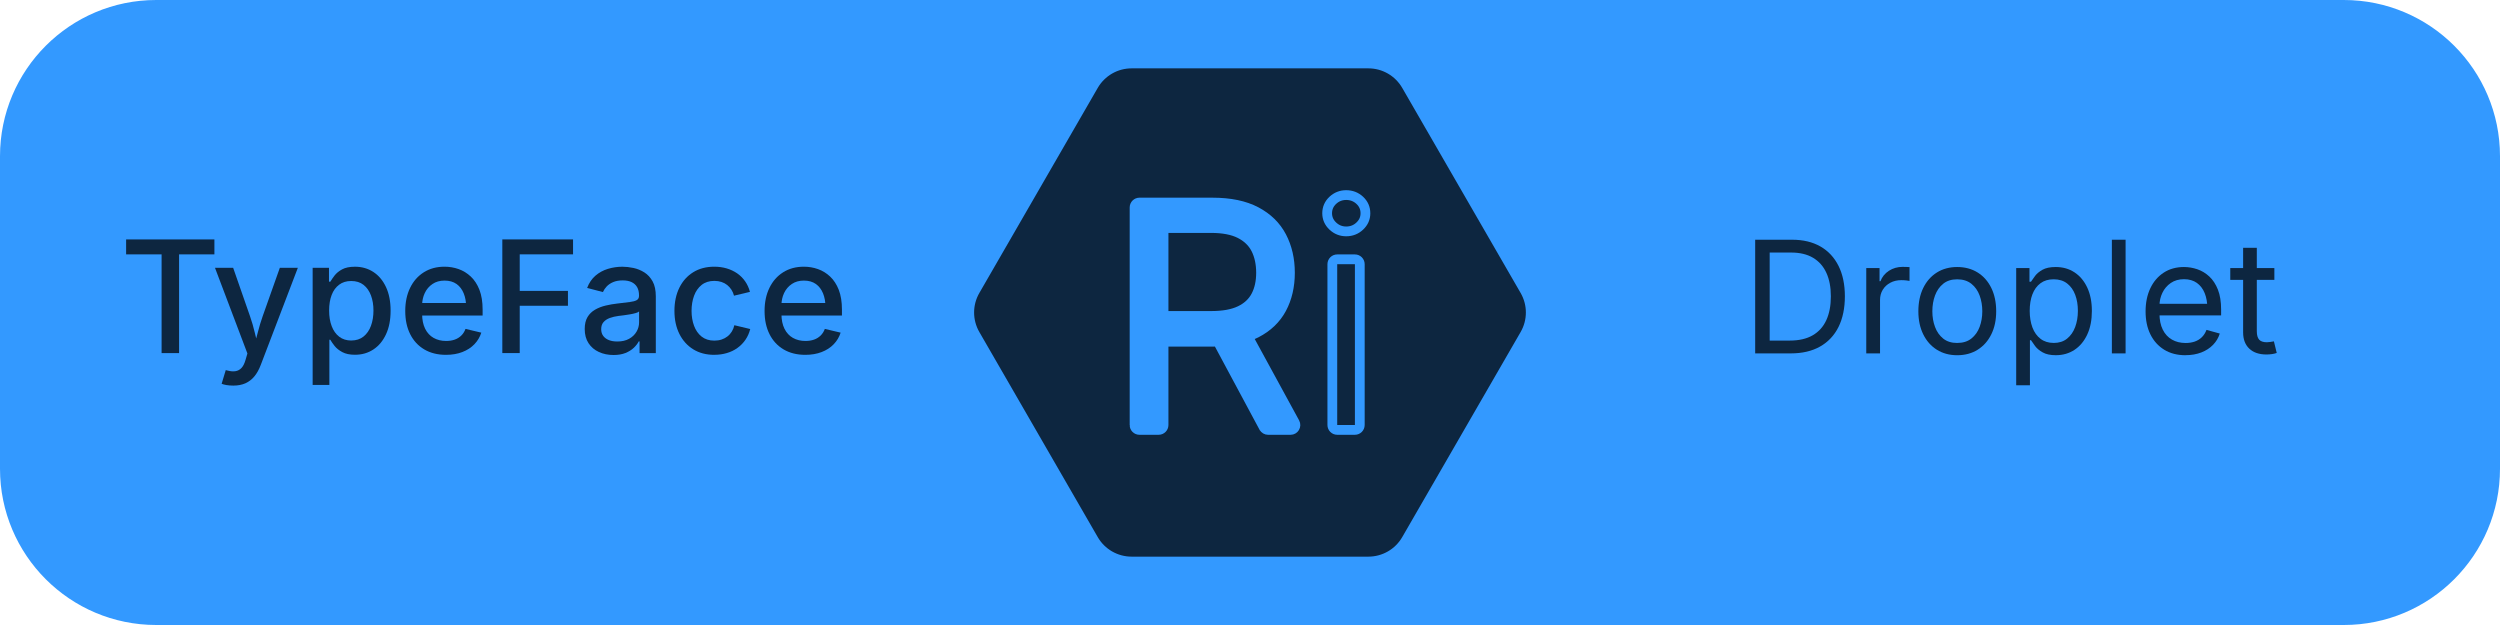
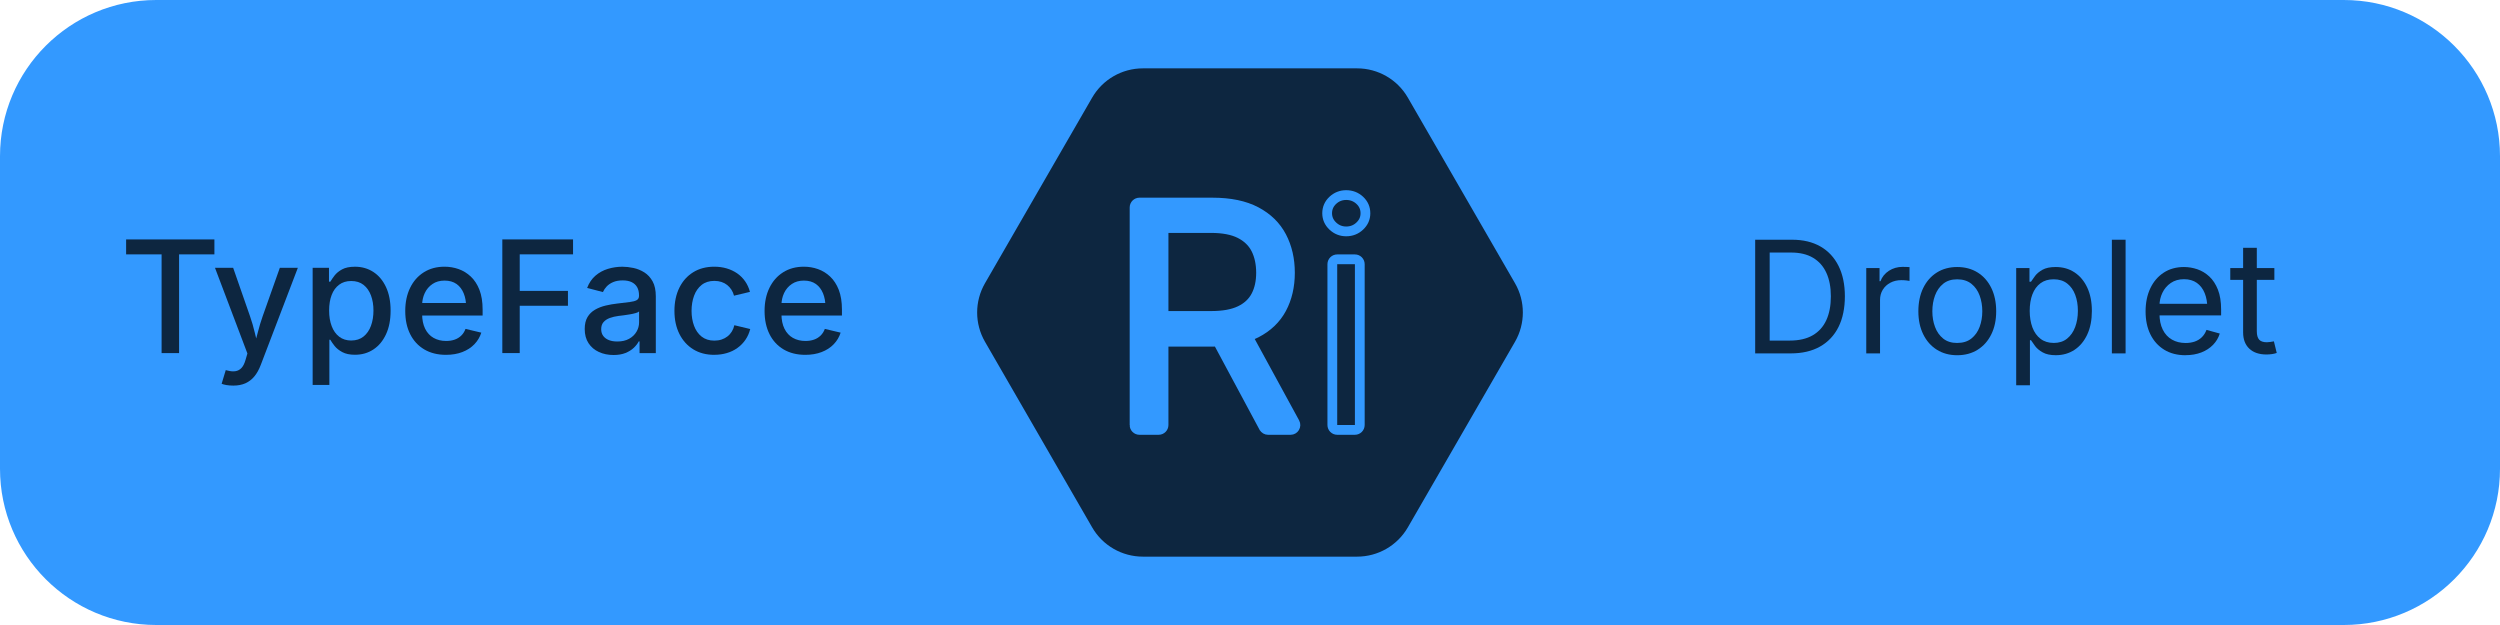
<svg xmlns="http://www.w3.org/2000/svg" id="_レイヤー_1" data-name="レイヤー 1" viewBox="0 0 1024 256">
  <defs>
    <style>
      .cls-1, .cls-2 {
        fill: #39f;
      }

      .cls-3 {
        fill: #0d2640;
      }

      .cls-4 {
        fill: none;
      }

      .cls-4, .cls-2 {
        stroke: #39f;
        stroke-miterlimit: 10;
        stroke-width: 4px;
      }
    </style>
  </defs>
  <rect class="cls-1" width="1024" height="256" rx="64" ry="64" />
  <g>
-     <path class="cls-3" d="M574.35,36l48.5,84c2.86,4.95,2.86,11.05,0,16l-48.5,84c-2.86,4.95-8.14,8-13.86,8h-96.99c-5.72,0-11-3.05-13.86-8l-48.5-84c-2.86-4.95-2.86-11.05,0-16l48.5-84c2.86-4.95,8.14-8,13.86-8h96.99c5.72,0,11,3.05,13.86,8Z" />
+     <path class="cls-3" d="M576.66,40l43.88,76c4.29,7.43,4.29,16.57,0,24l-43.88,76c-4.29,7.43-12.21,12-20.78,12h-87.76c-8.57,0-16.5-4.57-20.78-12l-43.88-76c-4.29-7.43-4.29-16.57,0-24l43.88-76c4.29-7.43,12.21-12,20.78-12h87.76c8.57,0,16.5,4.57,20.78,12Z" />
    <g>
      <path class="cls-2" d="M464.72,174.09v-89.12c0-1.1.9-2,2-2h29.88c7.25,0,13.22,1.24,17.91,3.72,4.69,2.48,8.17,5.89,10.44,10.22,2.27,4.33,3.41,9.27,3.41,14.81s-1.14,10.44-3.41,14.69c-2.27,4.25-5.74,7.57-10.41,9.97-4.67,2.4-10.62,3.59-17.88,3.59h-25.31v-10.56h24.75c4.92,0,8.86-.72,11.84-2.16,2.98-1.44,5.16-3.48,6.53-6.12,1.38-2.65,2.06-5.78,2.06-9.41s-.69-6.93-2.06-9.66c-1.38-2.73-3.56-4.85-6.56-6.38-3-1.52-6.98-2.28-11.94-2.28h-19.38v80.69c0,1.1-.9,2-2,2h-7.88c-1.1,0-2-.9-2-2ZM517.65,175.04l-21.93-40.88h13.38l21.26,38.98c.73,1.33-.24,2.96-1.76,2.96h-9.18c-.74,0-1.41-.41-1.76-1.05Z" />
      <path class="cls-4" d="M551.41,94.78c-2.12,0-3.96-.73-5.5-2.19-1.54-1.46-2.31-3.21-2.31-5.25s.77-3.84,2.31-5.28c1.54-1.44,3.38-2.16,5.5-2.16s4.02.72,5.56,2.16c1.54,1.44,2.31,3.2,2.31,5.28s-.77,3.79-2.31,5.25c-1.54,1.46-3.4,2.19-5.56,2.19ZM545.72,174.09v-65.88c0-1.1.9-2,2-2h7.25c1.1,0,2,.9,2,2v65.88c0,1.1-.9,2-2,2h-7.25c-1.1,0-2-.9-2-2Z" />
    </g>
  </g>
  <g>
    <path class="cls-3" d="M51.66,104.19v-6.12h36.16v6.12h-14.47v40.44h-7.16v-40.44h-14.53Z" />
-     <path class="cls-3" d="M90.78,157.19l1.69-5.59.78.19c1.19.31,2.25.4,3.2.25.95-.15,1.77-.59,2.47-1.33.7-.74,1.25-1.86,1.67-3.36l.75-2.56-13.28-35.09h7.44l6.91,19.84c.77,2.21,1.41,4.41,1.92,6.59.51,2.19,1.07,4.37,1.67,6.53h-2.12c.6-2.17,1.18-4.35,1.73-6.55.55-2.2,1.21-4.39,1.98-6.58l7.03-19.84h7.38l-15.19,39.78c-.71,1.88-1.58,3.44-2.61,4.69s-2.26,2.19-3.67,2.83c-1.42.63-3.06.95-4.94.95-1.08,0-2.05-.08-2.91-.23-.85-.16-1.49-.33-1.91-.52Z" />
-     <path class="cls-3" d="M128.06,157.69v-48h6.69v5.69h.56c.42-.73.99-1.57,1.73-2.53.74-.96,1.77-1.8,3.09-2.52,1.32-.72,3.08-1.08,5.27-1.08,2.79,0,5.29.71,7.48,2.12,2.2,1.42,3.93,3.47,5.2,6.16,1.27,2.69,1.91,5.93,1.91,9.72s-.62,6.97-1.88,9.67c-1.25,2.7-2.97,4.77-5.17,6.22-2.2,1.45-4.71,2.17-7.55,2.17-2.1,0-3.83-.36-5.17-1.08s-2.4-1.56-3.16-2.52c-.76-.96-1.35-1.81-1.77-2.56h-.38v18.53h-6.88ZM143.87,139.47c2,0,3.68-.54,5.03-1.62,1.35-1.08,2.37-2.55,3.05-4.41.68-1.85,1.02-3.94,1.02-6.25s-.34-4.35-1.02-6.17c-.68-1.82-1.69-3.27-3.03-4.33s-3.03-1.59-5.05-1.59-3.61.51-4.97,1.52c-1.35,1.01-2.38,2.42-3.06,4.22-.69,1.8-1.03,3.92-1.03,6.36s.35,4.55,1.05,6.39c.7,1.84,1.72,3.29,3.08,4.33,1.35,1.04,3,1.56,4.94,1.56Z" />
-     <path class="cls-3" d="M182.69,145.34c-3.44,0-6.41-.74-8.91-2.22-2.5-1.48-4.42-3.56-5.77-6.25s-2.02-5.84-2.02-9.47.66-6.74,1.98-9.47c1.32-2.73,3.19-4.86,5.61-6.39,2.42-1.53,5.25-2.3,8.5-2.3,2,0,3.93.33,5.78.98,1.85.66,3.52,1.68,5,3.08,1.48,1.4,2.65,3.2,3.52,5.42.86,2.22,1.3,4.91,1.3,8.08v2.44h-27.84v-5.12h24.31l-3.22,1.69c0-2.15-.33-4.04-1-5.67-.67-1.63-1.65-2.91-2.95-3.83-1.3-.92-2.93-1.38-4.89-1.38s-3.59.47-4.97,1.41-2.42,2.17-3.14,3.7-1.08,3.2-1.08,5.02v3.5c0,2.4.41,4.42,1.23,6.08.82,1.66,1.97,2.91,3.45,3.75,1.48.84,3.2,1.27,5.16,1.27,1.29,0,2.46-.18,3.5-.55,1.04-.36,1.94-.92,2.7-1.66.76-.74,1.34-1.65,1.73-2.73l6.47,1.53c-.56,1.79-1.51,3.38-2.83,4.75-1.32,1.38-2.97,2.44-4.94,3.2s-4.2,1.14-6.7,1.14Z" />
+     <path class="cls-3" d="M90.78,157.19l1.69-5.59.78.19c1.19.31,2.25.4,3.2.25.95-.15,1.77-.59,2.47-1.33.7-.74,1.25-1.86,1.67-3.36l.75-2.56-13.28-35.09h7.44l6.91,19.84c.77,2.21,1.41,4.41,1.92,6.59.51,2.19,1.07,4.37,1.67,6.53h-2.12c.6-2.17,1.18-4.35,1.73-6.55.55-2.2,1.21-4.39,1.98-6.58l7.03-19.84h7.38l-15.19,39.78c-.71,1.88-1.58,3.44-2.61,4.69-1.03,1.25-2.26,2.19-3.67,2.83-1.42.63-3.06.95-4.94.95-1.08,0-2.05-.08-2.91-.23-.85-.16-1.49-.33-1.91-.52Z" />
+     <path class="cls-3" d="M128.06,157.69v-48h6.69v5.69h.56c.42-.73.99-1.57,1.73-2.53.74-.96,1.77-1.8,3.09-2.52,1.32-.72,3.08-1.08,5.27-1.08,2.79,0,5.29.71,7.48,2.12,2.2,1.42,3.93,3.47,5.2,6.16,1.27,2.69,1.91,5.93,1.91,9.72s-.62,6.97-1.88,9.67c-1.25,2.7-2.97,4.77-5.17,6.22-2.2,1.45-4.71,2.17-7.55,2.17-2.1,0-3.83-.36-5.17-1.08-1.34-.72-2.4-1.56-3.16-2.52-.76-.96-1.35-1.81-1.77-2.56h-.38v18.53h-6.88ZM143.87,139.47c2,0,3.68-.54,5.03-1.62,1.35-1.08,2.37-2.55,3.05-4.41.68-1.85,1.02-3.94,1.02-6.25s-.34-4.35-1.02-6.17c-.68-1.82-1.69-3.27-3.03-4.33-1.34-1.06-3.03-1.59-5.05-1.59s-3.61.51-4.97,1.52c-1.35,1.01-2.38,2.42-3.06,4.22-.69,1.8-1.03,3.92-1.03,6.36s.35,4.55,1.05,6.39c.7,1.84,1.72,3.29,3.08,4.33,1.35,1.04,3,1.56,4.94,1.56Z" />
+     <path class="cls-3" d="M182.69,145.34c-3.44,0-6.41-.74-8.91-2.22-2.5-1.48-4.42-3.56-5.77-6.25s-2.02-5.84-2.02-9.47.66-6.74,1.98-9.47c1.32-2.73,3.19-4.86,5.61-6.39,2.42-1.53,5.25-2.3,8.5-2.3,2,0,3.93.33,5.78.98,1.85.66,3.52,1.68,5,3.08,1.48,1.4,2.65,3.2,3.52,5.42.86,2.22,1.3,4.91,1.3,8.08v2.44h-27.84v-5.12h24.31l-3.22,1.69c0-2.15-.33-4.04-1-5.67-.67-1.63-1.65-2.91-2.95-3.83-1.3-.92-2.93-1.38-4.89-1.38s-3.59.47-4.97,1.41-2.42,2.17-3.14,3.7c-.72,1.53-1.08,3.2-1.08,5.02v3.5c0,2.4.41,4.42,1.23,6.08.82,1.66,1.97,2.91,3.45,3.75,1.48.84,3.2,1.27,5.16,1.27,1.29,0,2.46-.18,3.5-.55,1.04-.36,1.94-.92,2.7-1.66.76-.74,1.34-1.65,1.73-2.73l6.47,1.53c-.56,1.79-1.51,3.38-2.83,4.75-1.32,1.38-2.97,2.44-4.94,3.2s-4.2,1.14-6.7,1.14Z" />
    <path class="cls-3" d="M205.75,144.62v-46.56h28.97v6.12h-21.84v14.97h19.75v6.09h-19.75v19.38h-7.12Z" />
-     <path class="cls-3" d="M251.31,145.41c-2.21,0-4.21-.41-6-1.23-1.79-.82-3.21-2.03-4.25-3.61-1.04-1.58-1.56-3.52-1.56-5.81,0-1.98.38-3.6,1.14-4.88.76-1.27,1.79-2.28,3.09-3.03,1.3-.75,2.75-1.31,4.34-1.69s3.21-.66,4.86-.84c2.06-.25,3.74-.45,5.03-.61,1.29-.16,2.24-.42,2.86-.78.61-.36.92-.95.92-1.77v-.19c0-1.31-.25-2.42-.75-3.31-.5-.9-1.25-1.59-2.23-2.08-.99-.49-2.22-.73-3.7-.73s-2.83.23-3.92.7-1.98,1.07-2.66,1.8c-.68.73-1.18,1.49-1.52,2.28l-6.47-1.69c.79-2.08,1.93-3.76,3.41-5.03,1.48-1.27,3.18-2.2,5.09-2.78,1.92-.58,3.9-.88,5.94-.88,1.42,0,2.92.17,4.5.5,1.58.33,3.07.94,4.47,1.81,1.4.88,2.53,2.1,3.41,3.69.88,1.58,1.31,3.65,1.31,6.19v23.19h-6.66v-4.78h-.34c-.46.9-1.14,1.77-2.03,2.62-.9.85-2.03,1.56-3.39,2.11-1.36.55-3,.83-4.89.83ZM252.84,139.88c1.88,0,3.48-.36,4.81-1.09,1.33-.73,2.35-1.7,3.06-2.91.71-1.21,1.06-2.49,1.06-3.84v-4.47c-.25.25-.72.47-1.42.67-.7.2-1.5.38-2.39.53-.9.16-1.76.29-2.59.39-.83.1-1.52.19-2.06.25-1.29.17-2.47.45-3.55.84-1.07.4-1.93.96-2.56,1.69-.64.73-.95,1.7-.95,2.91,0,1.1.29,2.03.86,2.78.57.75,1.35,1.31,2.33,1.69.98.38,2.11.56,3.41.56Z" />
+     <path class="cls-3" d="M251.31,145.41c-2.21,0-4.21-.41-6-1.23-1.79-.82-3.21-2.03-4.25-3.61-1.04-1.58-1.56-3.52-1.56-5.81,0-1.98.38-3.6,1.14-4.88.76-1.27,1.79-2.28,3.09-3.03,1.3-.75,2.75-1.31,4.34-1.69,1.59-.38,3.21-.66,4.86-.84,2.06-.25,3.74-.45,5.03-.61,1.29-.16,2.24-.42,2.86-.78.61-.36.92-.95.92-1.77v-.19c0-1.31-.25-2.42-.75-3.31-.5-.9-1.25-1.59-2.23-2.08-.99-.49-2.22-.73-3.7-.73s-2.83.23-3.92.7-1.98,1.07-2.66,1.8c-.68.73-1.18,1.49-1.52,2.28l-6.47-1.69c.79-2.08,1.93-3.76,3.41-5.03,1.48-1.27,3.18-2.2,5.09-2.78,1.92-.58,3.9-.88,5.94-.88,1.42,0,2.92.17,4.5.5,1.58.33,3.07.94,4.47,1.81,1.4.88,2.53,2.1,3.41,3.69.88,1.58,1.31,3.65,1.31,6.19v23.19h-6.66v-4.78h-.34c-.46.9-1.14,1.77-2.03,2.62-.9.85-2.03,1.56-3.39,2.11-1.36.55-3,.83-4.89.83ZM252.84,139.88c1.88,0,3.48-.36,4.81-1.09,1.33-.73,2.35-1.7,3.06-2.91.71-1.21,1.06-2.49,1.06-3.84v-4.47c-.25.25-.72.47-1.42.67-.7.2-1.5.38-2.39.53-.9.16-1.76.29-2.59.39-.83.1-1.52.19-2.06.25-1.29.17-2.47.45-3.55.84-1.07.4-1.93.96-2.56,1.69-.64.73-.95,1.7-.95,2.91,0,1.1.29,2.03.86,2.78.57.75,1.35,1.31,2.33,1.69.98.38,2.11.56,3.41.56Z" />
    <path class="cls-3" d="M292.56,145.34c-3.29,0-6.16-.75-8.59-2.25s-4.33-3.6-5.69-6.31c-1.35-2.71-2.03-5.85-2.03-9.44s.68-6.8,2.03-9.52c1.35-2.72,3.25-4.83,5.69-6.33s5.3-2.25,8.59-2.25c1.81,0,3.51.23,5.09.7,1.58.47,3.02,1.15,4.3,2.03,1.28.89,2.36,1.97,3.25,3.25.89,1.28,1.55,2.72,1.98,4.33l-6.53,1.56c-.23-.9-.58-1.71-1.06-2.45-.48-.74-1.06-1.38-1.73-1.92-.68-.54-1.46-.96-2.34-1.25-.89-.29-1.86-.44-2.92-.44-2.1,0-3.85.56-5.23,1.67-1.39,1.12-2.42,2.6-3.09,4.45-.68,1.85-1.02,3.91-1.02,6.16s.34,4.27,1.02,6.11c.68,1.84,1.71,3.32,3.09,4.42,1.39,1.1,3.13,1.66,5.23,1.66,1.08,0,2.07-.15,2.97-.45.9-.3,1.7-.73,2.41-1.28.71-.55,1.3-1.22,1.78-2,.48-.78.82-1.64,1.03-2.58l6.5,1.56c-.42,1.65-1.07,3.12-1.97,4.42-.9,1.3-1.98,2.41-3.27,3.33-1.28.92-2.72,1.62-4.33,2.09-1.6.48-3.32.72-5.16.72Z" />
-     <path class="cls-3" d="M329.87,145.34c-3.44,0-6.41-.74-8.91-2.22-2.5-1.48-4.42-3.56-5.77-6.25s-2.02-5.84-2.02-9.47.66-6.74,1.98-9.47c1.32-2.73,3.19-4.86,5.61-6.39,2.42-1.53,5.25-2.3,8.5-2.3,2,0,3.93.33,5.78.98,1.85.66,3.52,1.68,5,3.08,1.48,1.4,2.65,3.2,3.52,5.42.86,2.22,1.3,4.91,1.3,8.08v2.44h-27.84v-5.12h24.31l-3.22,1.69c0-2.15-.33-4.04-1-5.67-.67-1.63-1.65-2.91-2.95-3.83-1.3-.92-2.93-1.38-4.89-1.38s-3.59.47-4.97,1.41-2.42,2.17-3.14,3.7-1.08,3.2-1.08,5.02v3.5c0,2.4.41,4.42,1.23,6.08.82,1.66,1.97,2.91,3.45,3.75,1.48.84,3.2,1.27,5.16,1.27,1.29,0,2.46-.18,3.5-.55,1.04-.36,1.94-.92,2.7-1.66.76-.74,1.34-1.65,1.73-2.73l6.47,1.53c-.56,1.79-1.51,3.38-2.83,4.75-1.32,1.38-2.97,2.44-4.94,3.2s-4.2,1.14-6.7,1.14Z" />
+     <path class="cls-3" d="M329.87,145.34c-3.44,0-6.41-.74-8.91-2.22-2.5-1.48-4.42-3.56-5.77-6.25-1.34-2.69-2.02-5.84-2.02-9.47s.66-6.74,1.98-9.47c1.32-2.73,3.19-4.86,5.61-6.39,2.42-1.53,5.25-2.3,8.5-2.3,2,0,3.93.33,5.78.98,1.85.66,3.52,1.68,5,3.08,1.48,1.4,2.65,3.2,3.52,5.42.86,2.22,1.3,4.91,1.3,8.08v2.44h-27.84v-5.12h24.31l-3.22,1.69c0-2.15-.33-4.04-1-5.67-.67-1.63-1.65-2.91-2.95-3.83-1.3-.92-2.93-1.38-4.89-1.38s-3.59.47-4.97,1.41-2.42,2.17-3.14,3.7c-.72,1.53-1.08,3.2-1.08,5.02v3.5c0,2.4.41,4.42,1.23,6.08.82,1.66,1.97,2.91,3.45,3.75,1.48.84,3.2,1.27,5.16,1.27,1.29,0,2.46-.18,3.5-.55,1.04-.36,1.94-.92,2.7-1.66.76-.74,1.34-1.65,1.73-2.73l6.47,1.53c-.56,1.79-1.51,3.38-2.83,4.75-1.32,1.38-2.97,2.44-4.94,3.2-1.97.76-4.2,1.14-6.7,1.14Z" />
  </g>
  <g>
    <path class="cls-3" d="M724.86,98.19v46.56h-5.94v-46.56h5.94ZM733.45,144.75h-11.25v-5.25h10.88c3.79,0,6.93-.72,9.42-2.17,2.49-1.45,4.35-3.53,5.58-6.23,1.23-2.71,1.84-5.95,1.84-9.72s-.61-6.93-1.83-9.61c-1.22-2.68-3.03-4.73-5.44-6.17s-5.41-2.16-9.02-2.16h-11.69v-5.25h12.09c4.54,0,8.42.93,11.64,2.78,3.22,1.85,5.69,4.52,7.41,7.98s2.58,7.61,2.58,12.42-.86,9.03-2.59,12.52c-1.73,3.49-4.25,6.17-7.56,8.05s-7.33,2.81-12.06,2.81Z" />
    <path class="cls-3" d="M764.42,144.75v-34.94h5.44v5.38h.38c.65-1.77,1.8-3.19,3.45-4.27,1.66-1.07,3.53-1.61,5.61-1.61.42,0,.91.01,1.48.03.57.02,1.03.04,1.36.06v5.66c-.17-.04-.58-.1-1.25-.19-.67-.08-1.38-.12-2.12-.12-1.67,0-3.16.35-4.48,1.05-1.32.7-2.36,1.66-3.11,2.88s-1.12,2.62-1.12,4.2v21.88h-5.62Z" />
    <path class="cls-3" d="M801.67,145.5c-3.17,0-5.94-.75-8.33-2.25s-4.25-3.6-5.58-6.31c-1.33-2.71-2-5.85-2-9.44s.67-6.83,2-9.55,3.19-4.83,5.58-6.33,5.16-2.25,8.33-2.25,5.98.75,8.38,2.25,4.26,3.61,5.59,6.33,2,5.9,2,9.55-.67,6.73-2,9.44c-1.33,2.71-3.2,4.81-5.59,6.31s-5.19,2.25-8.38,2.25ZM801.67,140.47c2.35,0,4.29-.6,5.81-1.81,1.52-1.21,2.65-2.8,3.38-4.77s1.09-4.1,1.09-6.39-.36-4.46-1.09-6.45c-.73-1.99-1.85-3.59-3.38-4.81s-3.46-1.83-5.81-1.83-4.25.61-5.75,1.83-2.61,2.82-3.34,4.8c-.73,1.98-1.09,4.14-1.09,6.47s.36,4.42,1.09,6.39,1.84,3.56,3.34,4.77c1.5,1.21,3.42,1.81,5.75,1.81Z" />
    <path class="cls-3" d="M825.83,157.81v-48h5.44v5.59h.62c.4-.62.95-1.41,1.66-2.36.71-.95,1.73-1.8,3.06-2.55s3.14-1.12,5.41-1.12c2.92,0,5.48.73,7.7,2.19,2.22,1.46,3.96,3.54,5.22,6.23,1.26,2.7,1.89,5.89,1.89,9.58s-.62,6.92-1.88,9.62c-1.25,2.71-2.98,4.8-5.2,6.28s-4.79,2.22-7.7,2.22c-2.21,0-3.99-.38-5.34-1.14s-2.4-1.62-3.12-2.59-1.29-1.78-1.69-2.42h-.44v18.47h-5.62ZM841.2,140.47c2.19,0,4.02-.59,5.48-1.77,1.47-1.18,2.57-2.76,3.31-4.75.74-1.99,1.11-4.2,1.11-6.64s-.36-4.6-1.09-6.55c-.73-1.95-1.83-3.49-3.3-4.64-1.47-1.15-3.31-1.72-5.52-1.72s-3.95.54-5.41,1.62c-1.46,1.08-2.56,2.59-3.3,4.52-.74,1.93-1.11,4.18-1.11,6.77s.38,4.87,1.12,6.84c.75,1.98,1.86,3.53,3.33,4.64,1.47,1.12,3.25,1.67,5.36,1.67Z" />
    <path class="cls-3" d="M870.64,98.19v46.56h-5.62v-46.56h5.62Z" />
    <path class="cls-3" d="M895.2,145.5c-3.38,0-6.29-.75-8.73-2.25s-4.33-3.59-5.66-6.28-1.98-5.82-1.98-9.41.65-6.74,1.94-9.47c1.29-2.73,3.12-4.86,5.48-6.41,2.36-1.54,5.13-2.31,8.3-2.31,1.85,0,3.68.31,5.48.92,1.8.62,3.44,1.6,4.91,2.97,1.47,1.37,2.64,3.16,3.52,5.39.88,2.23,1.31,4.96,1.31,8.19v2.34h-27.12v-4.75h24.09l-2.62,1.75c0-2.29-.36-4.33-1.08-6.11s-1.79-3.18-3.2-4.19c-1.42-1.01-3.18-1.52-5.28-1.52s-3.91.52-5.41,1.55-2.65,2.38-3.44,4.03-1.19,3.43-1.19,5.33v3.16c0,2.58.45,4.78,1.34,6.58.9,1.8,2.15,3.17,3.77,4.09,1.61.93,3.48,1.39,5.61,1.39,1.38,0,2.62-.2,3.75-.59,1.12-.4,2.09-.99,2.91-1.8.81-.8,1.44-1.8,1.88-2.98l5.44,1.5c-.54,1.75-1.46,3.29-2.75,4.62-1.29,1.33-2.89,2.38-4.8,3.12s-4.06,1.12-6.45,1.12Z" />
    <path class="cls-3" d="M931.58,109.81v4.81h-18.06v-4.81h18.06ZM918.77,101.5h5.62v34.19c0,1.56.32,2.7.95,3.42s1.69,1.08,3.17,1.08c.35,0,.81-.04,1.36-.12.55-.08,1.06-.17,1.52-.25l1.16,4.75c-.58.21-1.25.36-1.98.47-.74.1-1.47.16-2.2.16-3.02,0-5.38-.8-7.06-2.39s-2.53-3.82-2.53-6.67v-34.62Z" />
  </g>
</svg>
